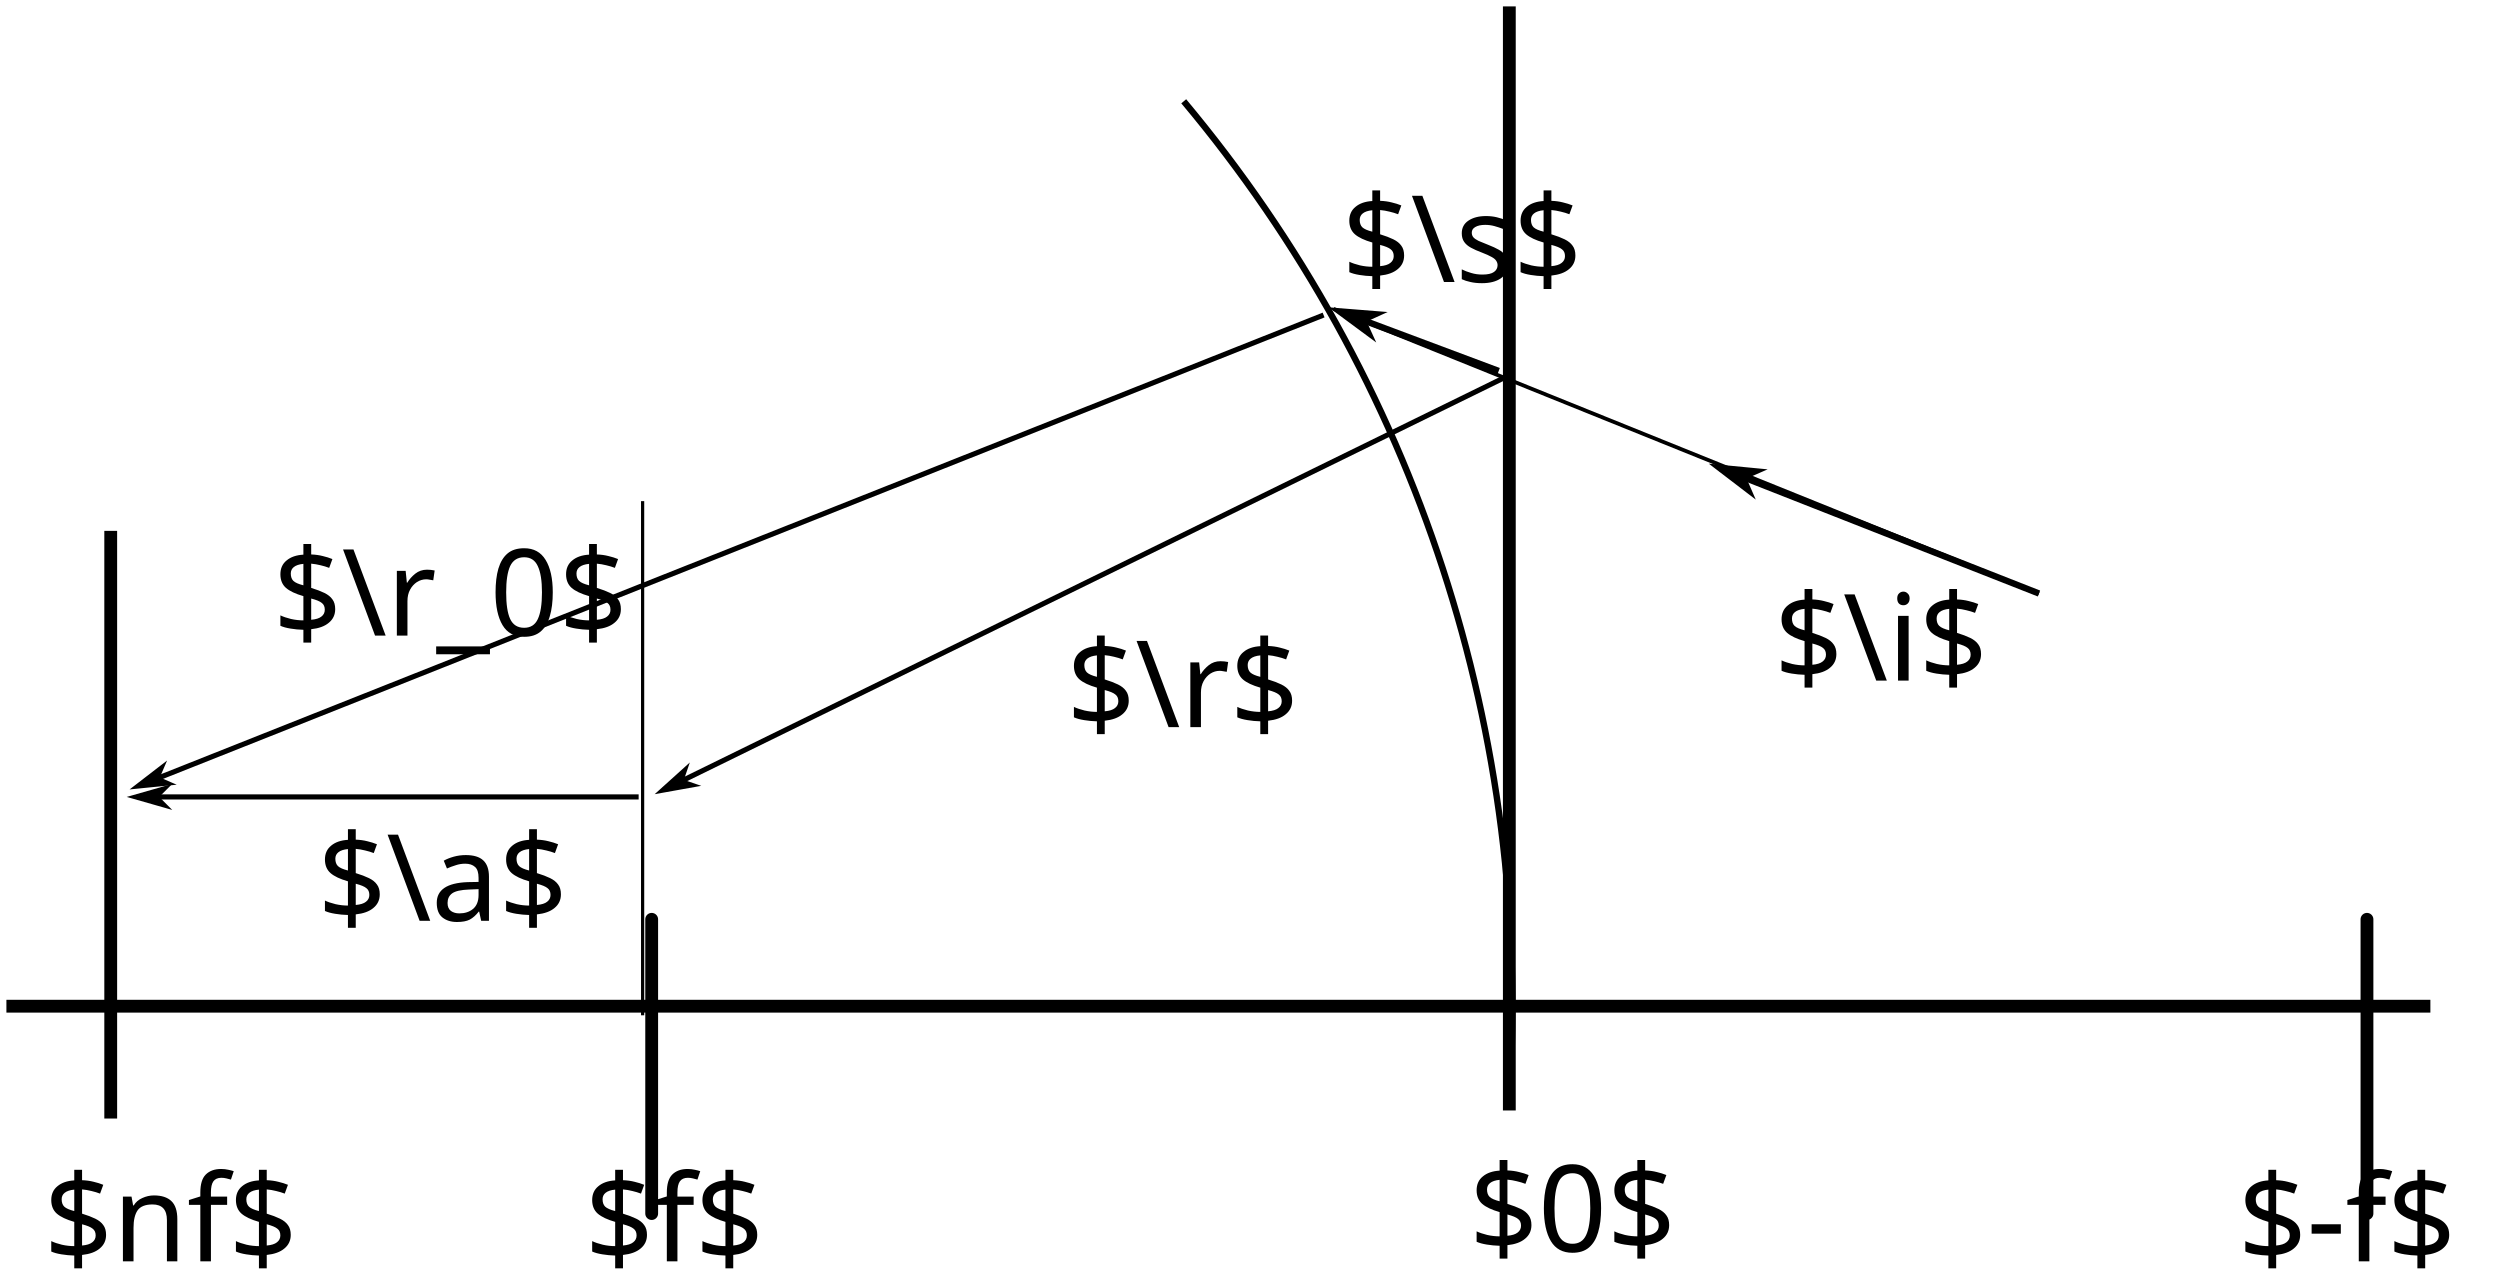
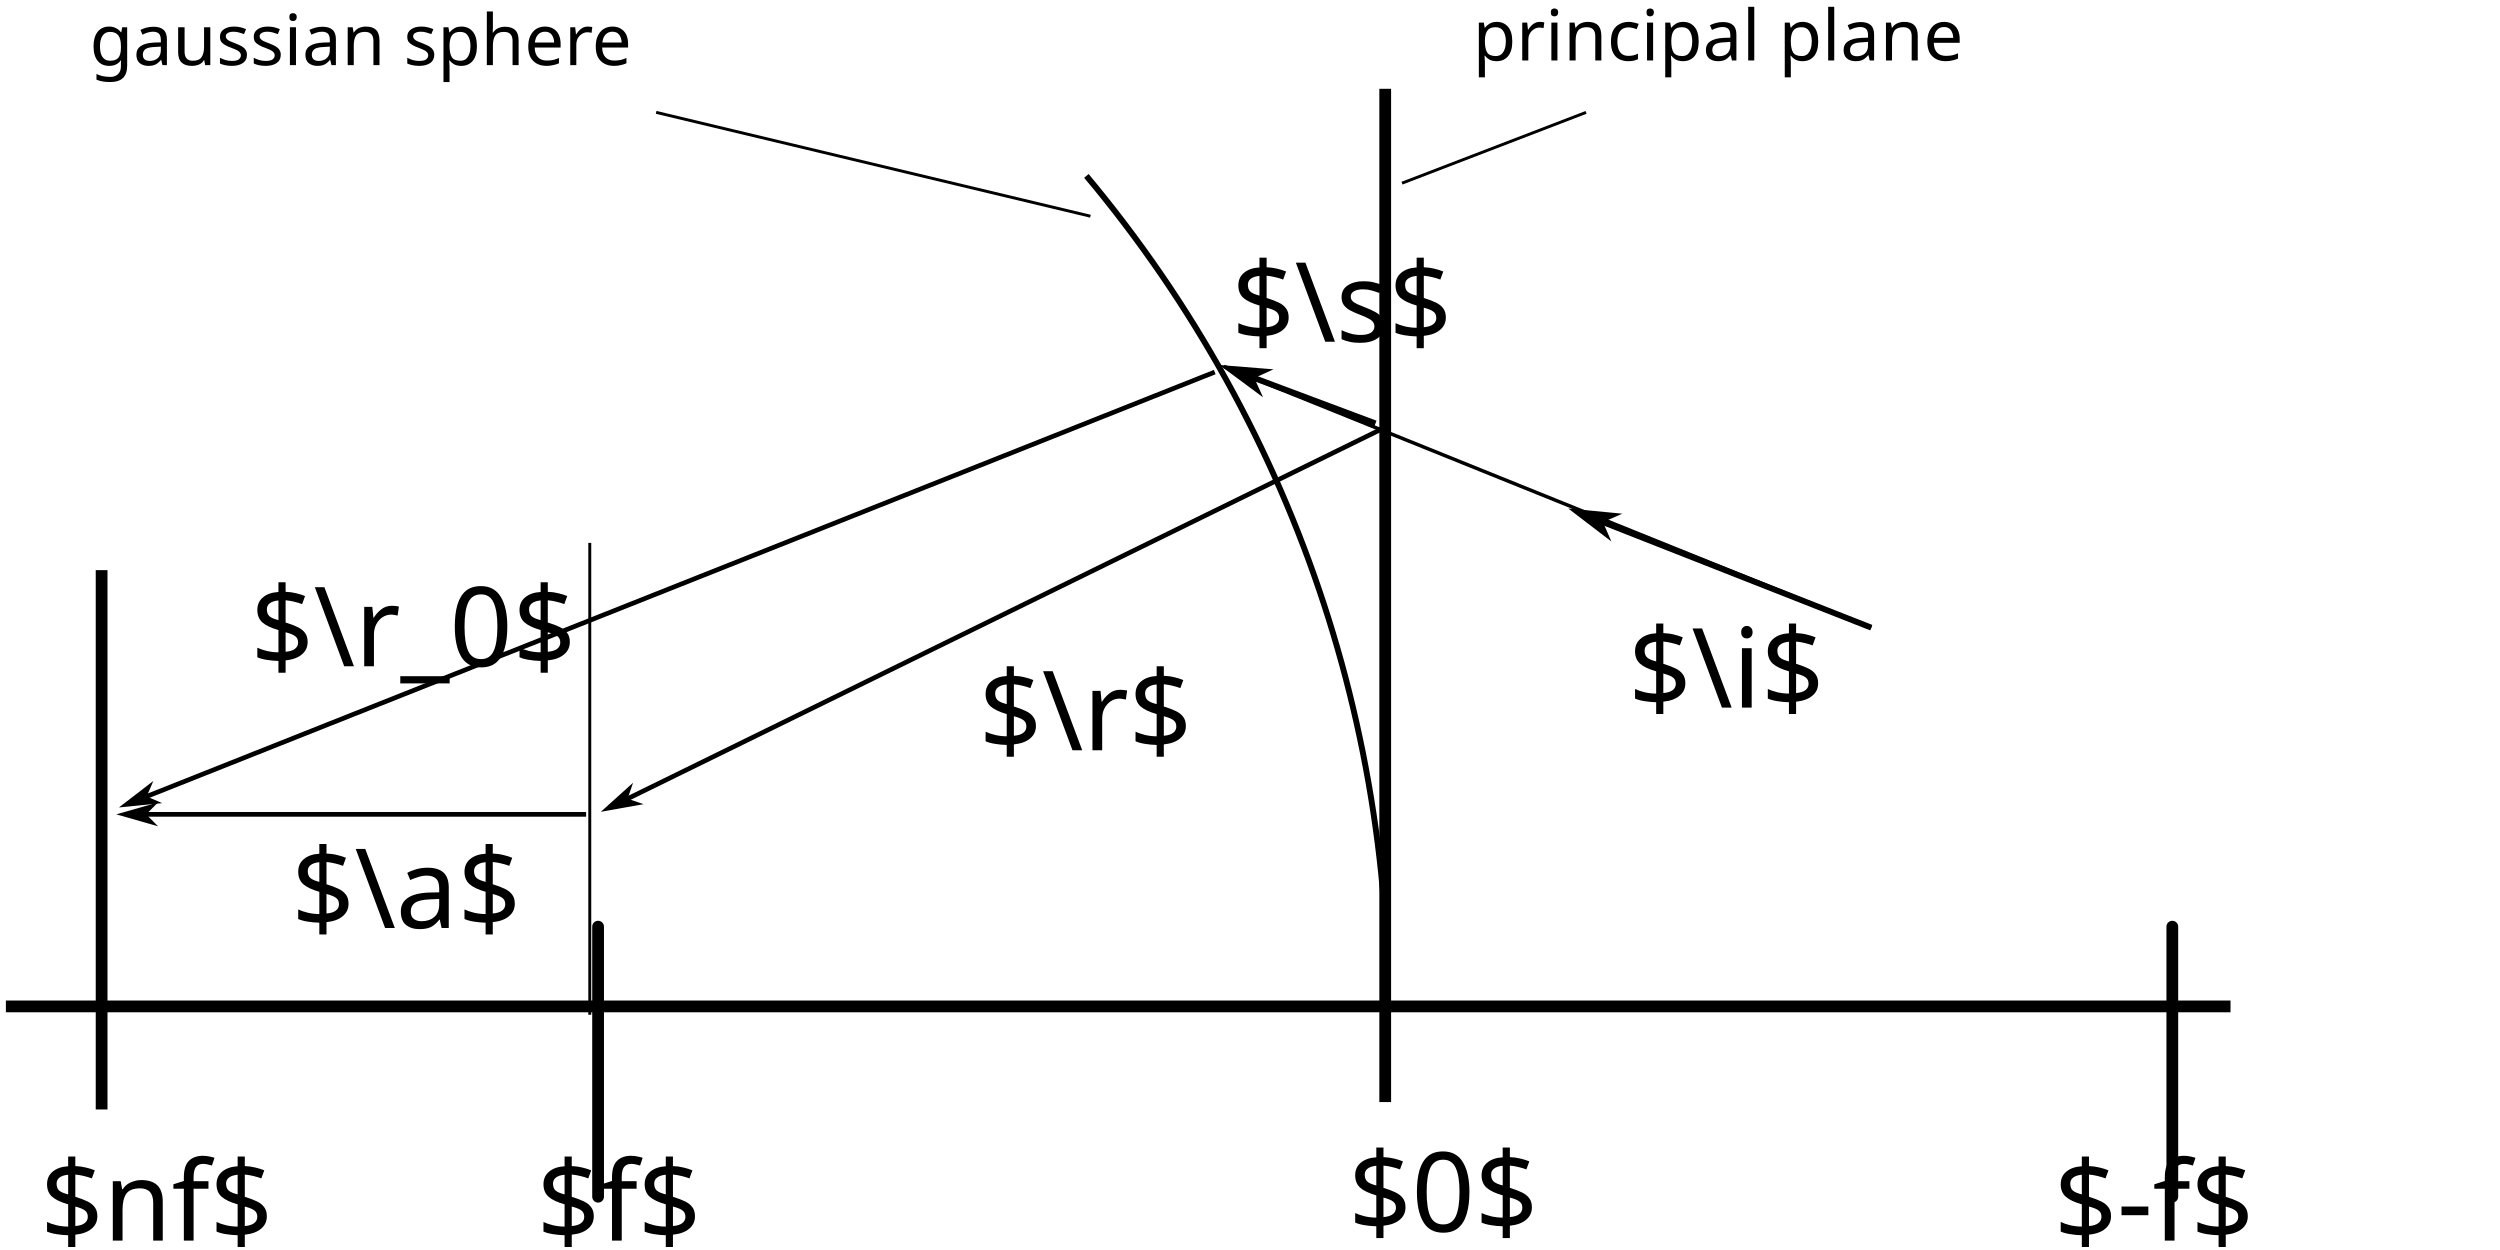
- <svg xmlns="http://www.w3.org/2000/svg" width="195.115" height="99.245" id="svg2" version="1.1">
+ <svg xmlns="http://www.w3.org/2000/svg" width="212.598" height="106.299" id="svg2" version="1.1">
  <defs id="defs4">
    <marker orient="auto" refY="0" refX="0" id="Arrow1Mend" style="overflow:visible">
      <path id="path3917" d="M 0,0 5,-5 -12.5,0 5,5 0,0 z" style="fill-rule:evenodd;stroke:#000000;stroke-width:1pt;marker-start:none" transform="matrix(-0.4,0,0,-0.4,-4,0)" />
    </marker>
  </defs>
-   <g id="layer1" transform="translate(-9.787567,-847.514)" style="display:inline">
+   <g id="layer1" transform="translate(-9.787567,-840.46)" style="display:inline">
    <path style="fill:none;stroke:#000000;stroke-width:1px;stroke-linecap:butt;stroke-linejoin:miter;stroke-opacity:1" d="m 10.288,926.044 189.181,0" id="path2985" />
    <path style="fill:none;stroke:#000000;stroke-width:1px;stroke-linecap:butt;stroke-linejoin:miter;stroke-opacity:1" d="m 127.585,848.014 c 0,52.02 0,34.145 0,86.165" id="path2987" />
    <path style="fill:none;stroke:#000000;stroke-width:1px;stroke-linecap:butt;stroke-linejoin:miter;stroke-opacity:1" d="m 194.52,926.044 c 0,52.02 0,-42.617 0,9.403" id="path2987-4" />
    <path style="fill:none;stroke:#000000;stroke-width:1px;stroke-linecap:butt;stroke-linejoin:miter;stroke-opacity:1" d="m 18.429,888.944 c 0,52.02 0,-6.156 0,45.865" id="path2987-4-7" />
    <path transform="matrix(1.8874,0,0,1.891643,-70.46198,755.5743)" style="fill:none;stroke:#000000;stroke-width:0.265;stroke-miterlimit:4;stroke-opacity:1;stroke-dasharray:none;stroke-dashoffset:0;display:inline" id="path3020-8" d="m 91.467,52.782 c 9.62,11.465 14.444,26.201 13.465,41.136" />
    <path style="fill:none;stroke:#000000;stroke-width:1px;stroke-linecap:butt;stroke-linejoin:miter;stroke-opacity:1" d="m 60.649,926.044 c 0,52.02 0,-42.617 0,9.403" id="path2987-4-6" />
    <path style="fill:none;stroke:#000000;stroke-width:0.4;stroke-linecap:butt;stroke-linejoin:miter;stroke-miterlimit:4;stroke-opacity:1;stroke-dasharray:none;marker-end:url(#Arrow1Mend);display:inline" d="m 127.297,876.938 -65.709,32.213" id="path7823" />
    <path style="fill:none;stroke:#000000;stroke-width:0.4;stroke-linecap:butt;stroke-linejoin:miter;stroke-miterlimit:4;stroke-opacity:1;stroke-dasharray:none;marker-end:url(#Arrow1Mend);display:inline" d="m 59.631,909.711 -39.166,0" id="path8007" />
    <path style="fill:none;stroke:#000000;stroke-width:0.4;stroke-linecap:butt;stroke-linejoin:miter;stroke-miterlimit:4;stroke-opacity:1;stroke-dasharray:none;marker-start:none;marker-end:url(#Arrow1Mend);display:inline" d="M 113.088,872.1 20.633,908.835" id="path8191" />
    <path style="fill:none;stroke:#000000;stroke-width:0.3;stroke-linecap:butt;stroke-linejoin:miter;stroke-miterlimit:4;stroke-opacity:1;stroke-dasharray:none;display:inline" d="M 168.919,893.835 113.867,871.621" id="path6685" />
    <path style="fill:none;stroke:#000000;stroke-width:0.5;stroke-linecap:butt;stroke-linejoin:miter;stroke-opacity:1;marker-start:none;marker-end:url(#Arrow1Mend);display:inline" d="m 168.919,893.835 -24.854,-9.775" id="path6685-9" />
    <path style="fill:none;stroke:#000000;stroke-width:0.5;stroke-linecap:butt;stroke-linejoin:miter;stroke-opacity:1;marker-end:url(#Arrow1Mend);display:inline" d="m 126.755,876.468 -12.351,-4.625" id="path6685-3" />
    <text xml:space="preserve" style="font-size:9.403px;font-style:normal;font-variant:normal;font-weight:normal;font-stretch:normal;line-height:125%;letter-spacing:0px;word-spacing:0px;fill:#000000;fill-opacity:1;stroke:none;font-family:Gentium;-inkscape-font-specification:Gentium" x="184.618" y="945.112" id="text8640" transform="scale(0.9991039,1.000897)">
      <tspan id="tspan8642" x="184.618" y="945.112">$-f$</tspan>
    </text>
    <text xml:space="preserve" style="font-size:9.403px;font-style:normal;font-variant:normal;font-weight:normal;font-stretch:normal;line-height:125%;letter-spacing:0px;word-spacing:0px;fill:#000000;fill-opacity:1;stroke:none;font-family:Gentium;-inkscape-font-specification:Gentium" x="55.476" y="945.112" id="text8644" transform="scale(0.9991039,1.000897)">
      <tspan id="tspan8646" x="55.476" y="945.112">$f$</tspan>
    </text>
    <text xml:space="preserve" style="font-size:9.403px;font-style:normal;font-variant:normal;font-weight:normal;font-stretch:normal;line-height:125%;letter-spacing:0px;word-spacing:0px;fill:#000000;fill-opacity:1;stroke:none;font-family:Gentium;-inkscape-font-specification:Gentium" x="124.565" y="944.35" id="text8648" transform="scale(0.9991039,1.000897)">
      <tspan id="tspan8650" x="124.565" y="944.35">$0$</tspan>
    </text>
    <text xml:space="preserve" style="font-size:9.403px;font-style:normal;font-variant:normal;font-weight:normal;font-stretch:normal;line-height:125%;letter-spacing:0px;word-spacing:0px;fill:#000000;fill-opacity:1;stroke:none;font-family:Gentium;-inkscape-font-specification:Gentium" x="13.221" y="945.112" id="text8652" transform="scale(0.9991039,1.000897)">
      <tspan id="tspan8654" x="13.221" y="945.112">$nf$</tspan>
    </text>
    <text xml:space="preserve" style="font-size:9.403px;font-style:normal;font-variant:normal;font-weight:normal;font-stretch:normal;line-height:125%;letter-spacing:0px;word-spacing:0px;fill:#000000;fill-opacity:1;stroke:none;font-family:Gentium;-inkscape-font-specification:Gentium" x="34.6" y="918.556" id="text8656" transform="scale(0.9991039,1.000897)">
      <tspan id="tspan8658" x="34.6" y="918.556">$\a$</tspan>
    </text>
    <text xml:space="preserve" style="font-size:6px;font-style:normal;font-variant:normal;font-weight:normal;font-stretch:normal;line-height:125%;letter-spacing:0px;word-spacing:0px;fill:#000000;fill-opacity:1;stroke:none;font-family:Gentium;-inkscape-font-specification:Gentium" x="45.361" y="62.866" id="text8660" transform="translate(0,839.7638)">
      <tspan id="tspan8662" x="45.361" y="62.866" />
    </text>
    <text xml:space="preserve" style="font-size:9.403px;font-style:normal;font-variant:normal;font-weight:normal;font-stretch:normal;line-height:125%;letter-spacing:0px;word-spacing:0px;fill:#000000;fill-opacity:1;stroke:none;font-family:Gentium;-inkscape-font-specification:Gentium" x="93.109" y="903.456" id="text8664" transform="scale(0.9991039,1.000897)">
      <tspan id="tspan8666" x="93.109" y="903.456">$\r$</tspan>
    </text>
    <text xml:space="preserve" style="font-size:9.403px;font-style:normal;font-variant:normal;font-weight:normal;font-stretch:normal;line-height:125%;letter-spacing:0px;word-spacing:0px;fill:#000000;fill-opacity:1;stroke:none;font-family:Gentium;-inkscape-font-specification:Gentium" x="148.388" y="899.824" id="text8668" transform="scale(0.9991039,1.000897)">
      <tspan id="tspan8670" x="148.388" y="899.824">$\i$</tspan>
    </text>
    <text xml:space="preserve" style="font-size:9.403px;font-style:normal;font-variant:normal;font-weight:normal;font-stretch:normal;line-height:125%;letter-spacing:0px;word-spacing:0px;fill:#000000;fill-opacity:1;stroke:none;font-family:Gentium;-inkscape-font-specification:Gentium" x="31.121" y="896.316" id="text8672" transform="scale(0.9991039,1.000897)">
      <tspan id="tspan8674" x="31.121" y="896.316">$\r_0$</tspan>
    </text>
    <text xml:space="preserve" style="font-size:9.403px;font-style:normal;font-variant:normal;font-weight:normal;font-stretch:normal;line-height:125%;letter-spacing:0px;word-spacing:0px;fill:#000000;fill-opacity:1;stroke:none;font-family:Gentium;-inkscape-font-specification:Gentium" x="114.621" y="868.744" id="text8676" transform="scale(0.9991039,1.000897)">
      <tspan id="tspan8678" x="114.621" y="868.744">$\s$</tspan>
    </text>
+     <text xml:space="preserve" style="font-size:6px;font-style:normal;font-variant:normal;font-weight:normal;font-stretch:normal;line-height:125%;letter-spacing:0px;word-spacing:0px;fill:#000000;fill-opacity:1;stroke:none;font-family:Gentium;-inkscape-font-specification:Gentium" x="17.415" y="846.001" id="text8813">
+       <tspan id="tspan8815" x="17.415" y="846.001">gaussian sphere</tspan>
+     </text>
+     <text xml:space="preserve" style="font-size:6px;font-style:normal;font-variant:normal;font-weight:normal;font-stretch:normal;line-height:125%;letter-spacing:0px;word-spacing:0px;fill:#000000;fill-opacity:1;stroke:none;font-family:Gentium;-inkscape-font-specification:Gentium" x="135.033" y="845.6" id="text8817">
+       <tspan id="tspan8819" x="135.033" y="845.6">principal plane</tspan>
+     </text>
+     <path style="fill:none;stroke:#000000;stroke-width:0.25;stroke-linecap:butt;stroke-linejoin:miter;stroke-opacity:1" d="m 55.798,12.971 36.931,8.831" id="path8840" transform="translate(9.787567,837.0443)" />
+     <path style="fill:none;stroke:#000000;stroke-width:0.25;stroke-linecap:butt;stroke-linejoin:miter;stroke-opacity:1" d="M 134.879,12.971 119.224,18.992" id="path8842" transform="translate(9.787567,837.0443)" />
  </g>
-   <g id="layer3" style="display:none" transform="translate(-9.787567,-7.75028)">
+   <g id="layer3" style="display:none" transform="translate(-9.787567,-0.6962181)">
    <path style="fill:none;stroke:#000000;stroke-width:0.415;stroke-miterlimit:4;stroke-opacity:1;stroke-dasharray:none;stroke-dashoffset:0" id="path3000" d="m 140.357,90.098 c 0,19.724 -15.99,35.714 -35.714,35.714 -19.724,0 -35.714,-15.99 -35.714,-35.714 0,-19.724 15.99,-35.714 35.714,-35.714 19.724,0 35.714,15.99 35.714,35.714 z" transform="matrix(1.205373,0,0,1.205918,-40.23583,-44.74768)" />
    <path transform="matrix(1.205373,0,0,1.205918,-40.43231,-44.7706)" style="fill:none;stroke:#000000;stroke-width:0.207;stroke-miterlimit:4;stroke-opacity:1;stroke-dasharray:none;stroke-dashoffset:0" id="path3020" d="m 105.056,90.117 c 0,32.079 -26.005,58.084 -58.084,58.084 -32.079,0 -58.084,-26.005 -58.084,-58.084 0,-32.079 26.005,-58.084 58.084,-58.084 32.079,0 58.084,26.005 58.084,58.084 z" />
  </g>
-   <path style="fill:none;stroke:#000000;stroke-width:0.25;stroke-linecap:butt;stroke-linejoin:miter;stroke-opacity:1" d="m 50.154,79.24 0,-40.128" id="path6683" />
+   <path style="fill:none;stroke:#000000;stroke-width:0.25;stroke-linecap:butt;stroke-linejoin:miter;stroke-opacity:1" d="m 50.154,86.294 0,-40.128" id="path6683" />
</svg>
